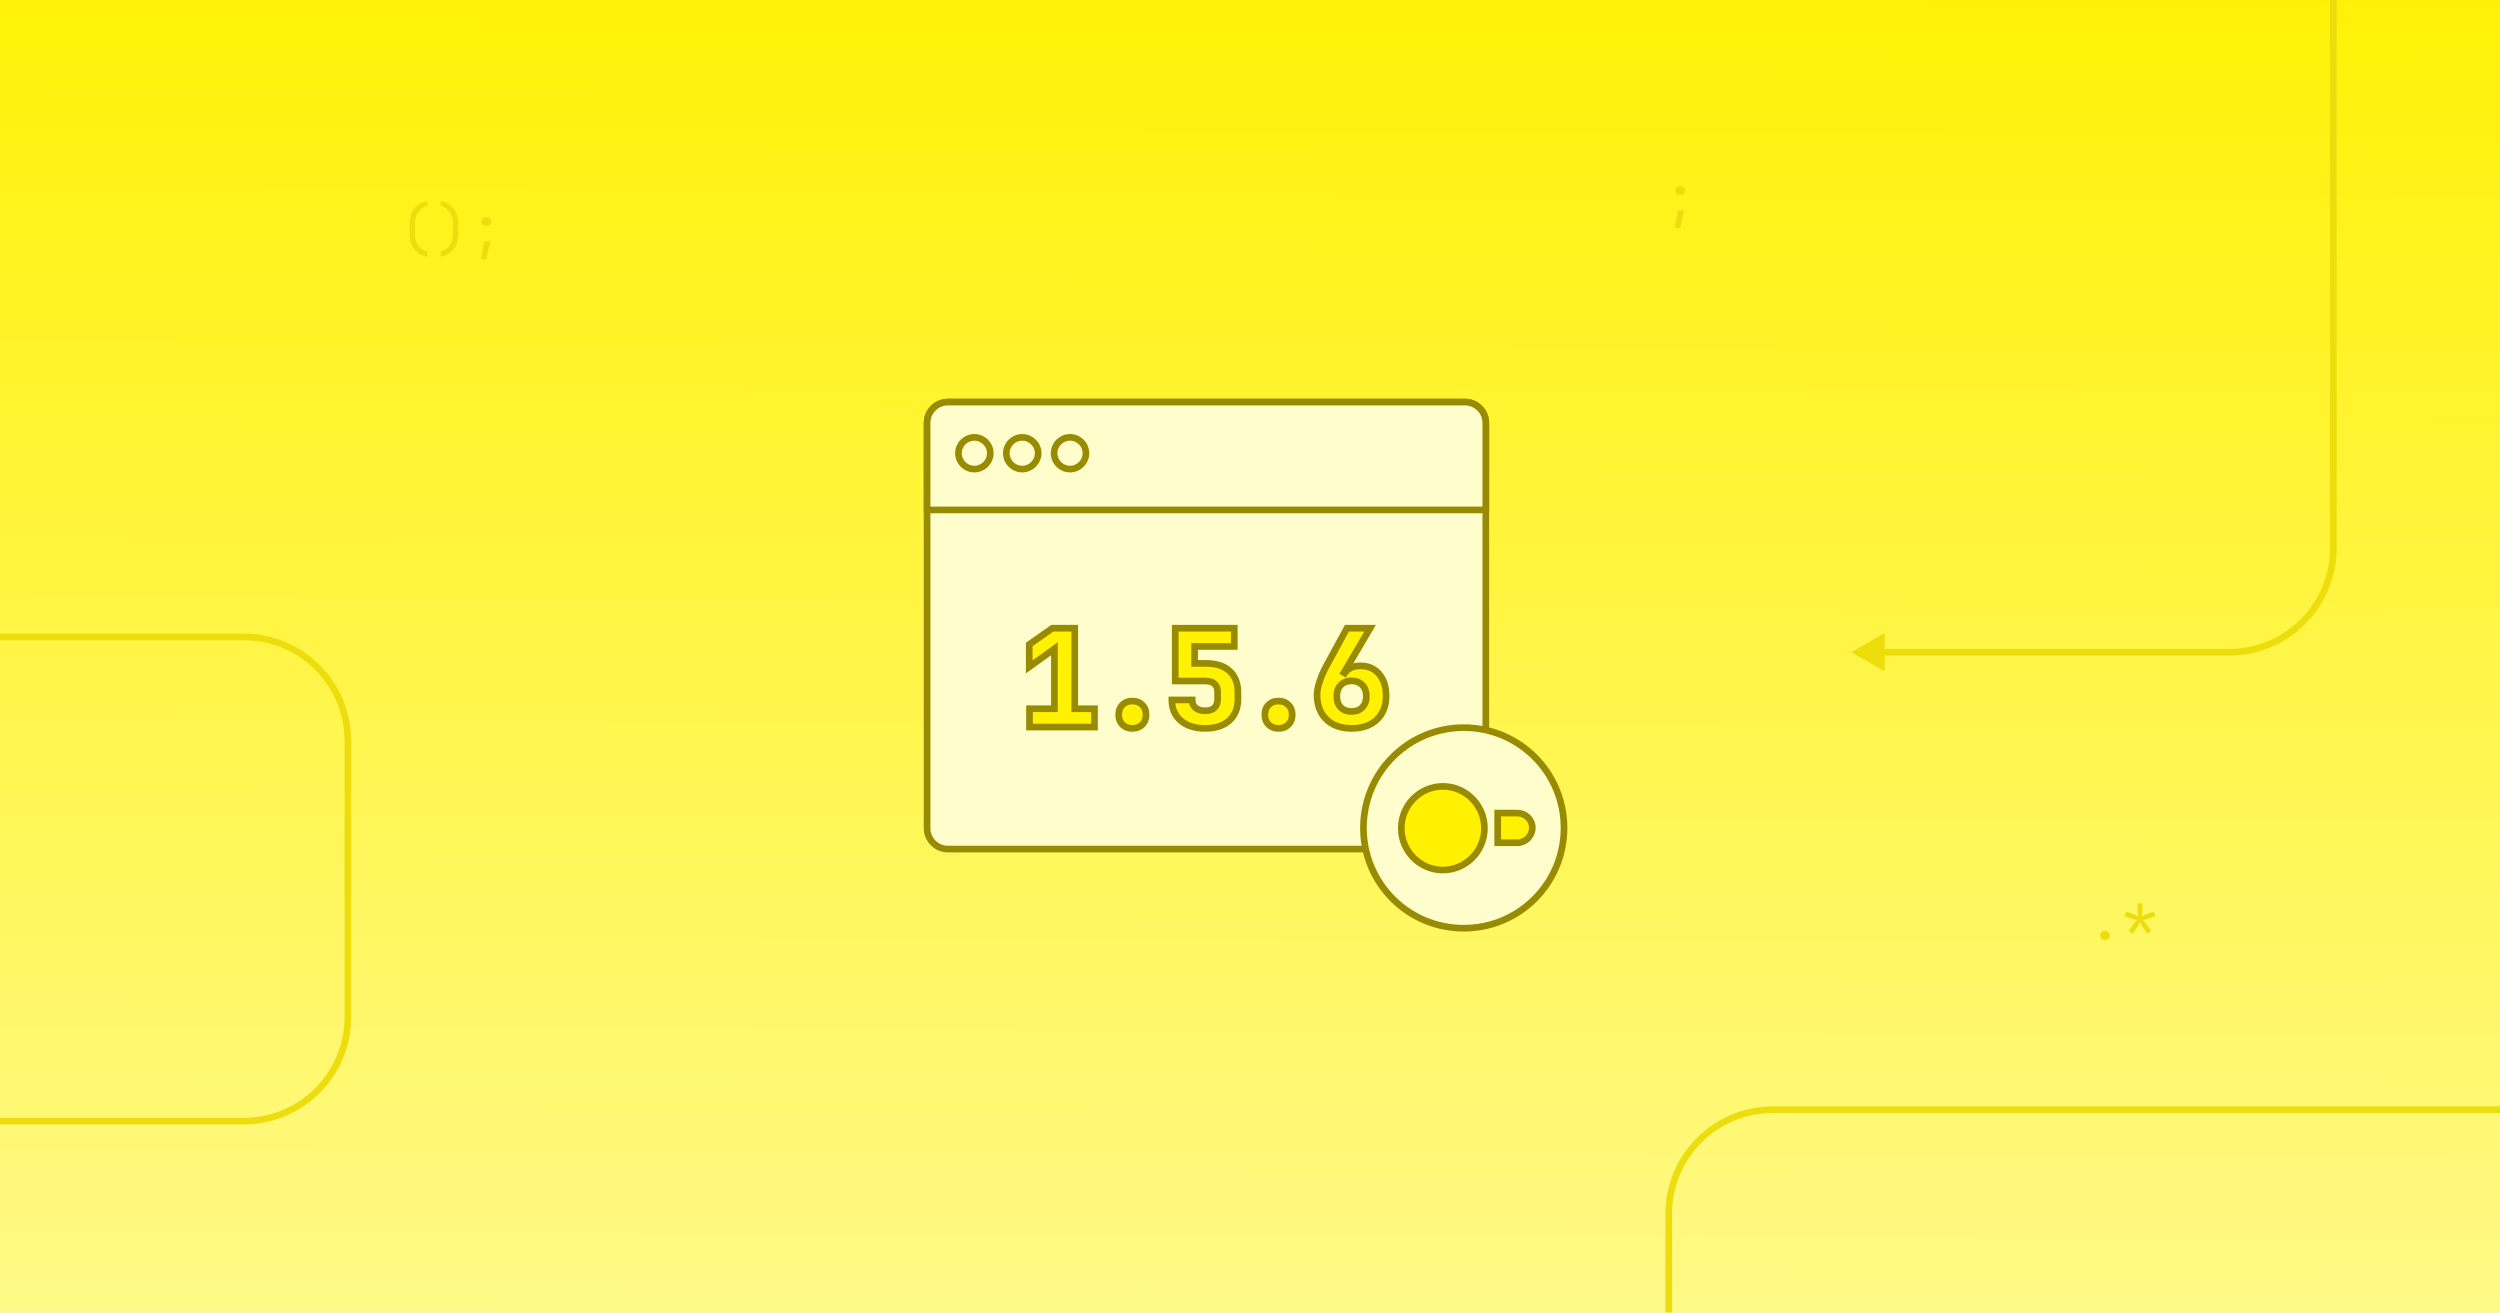
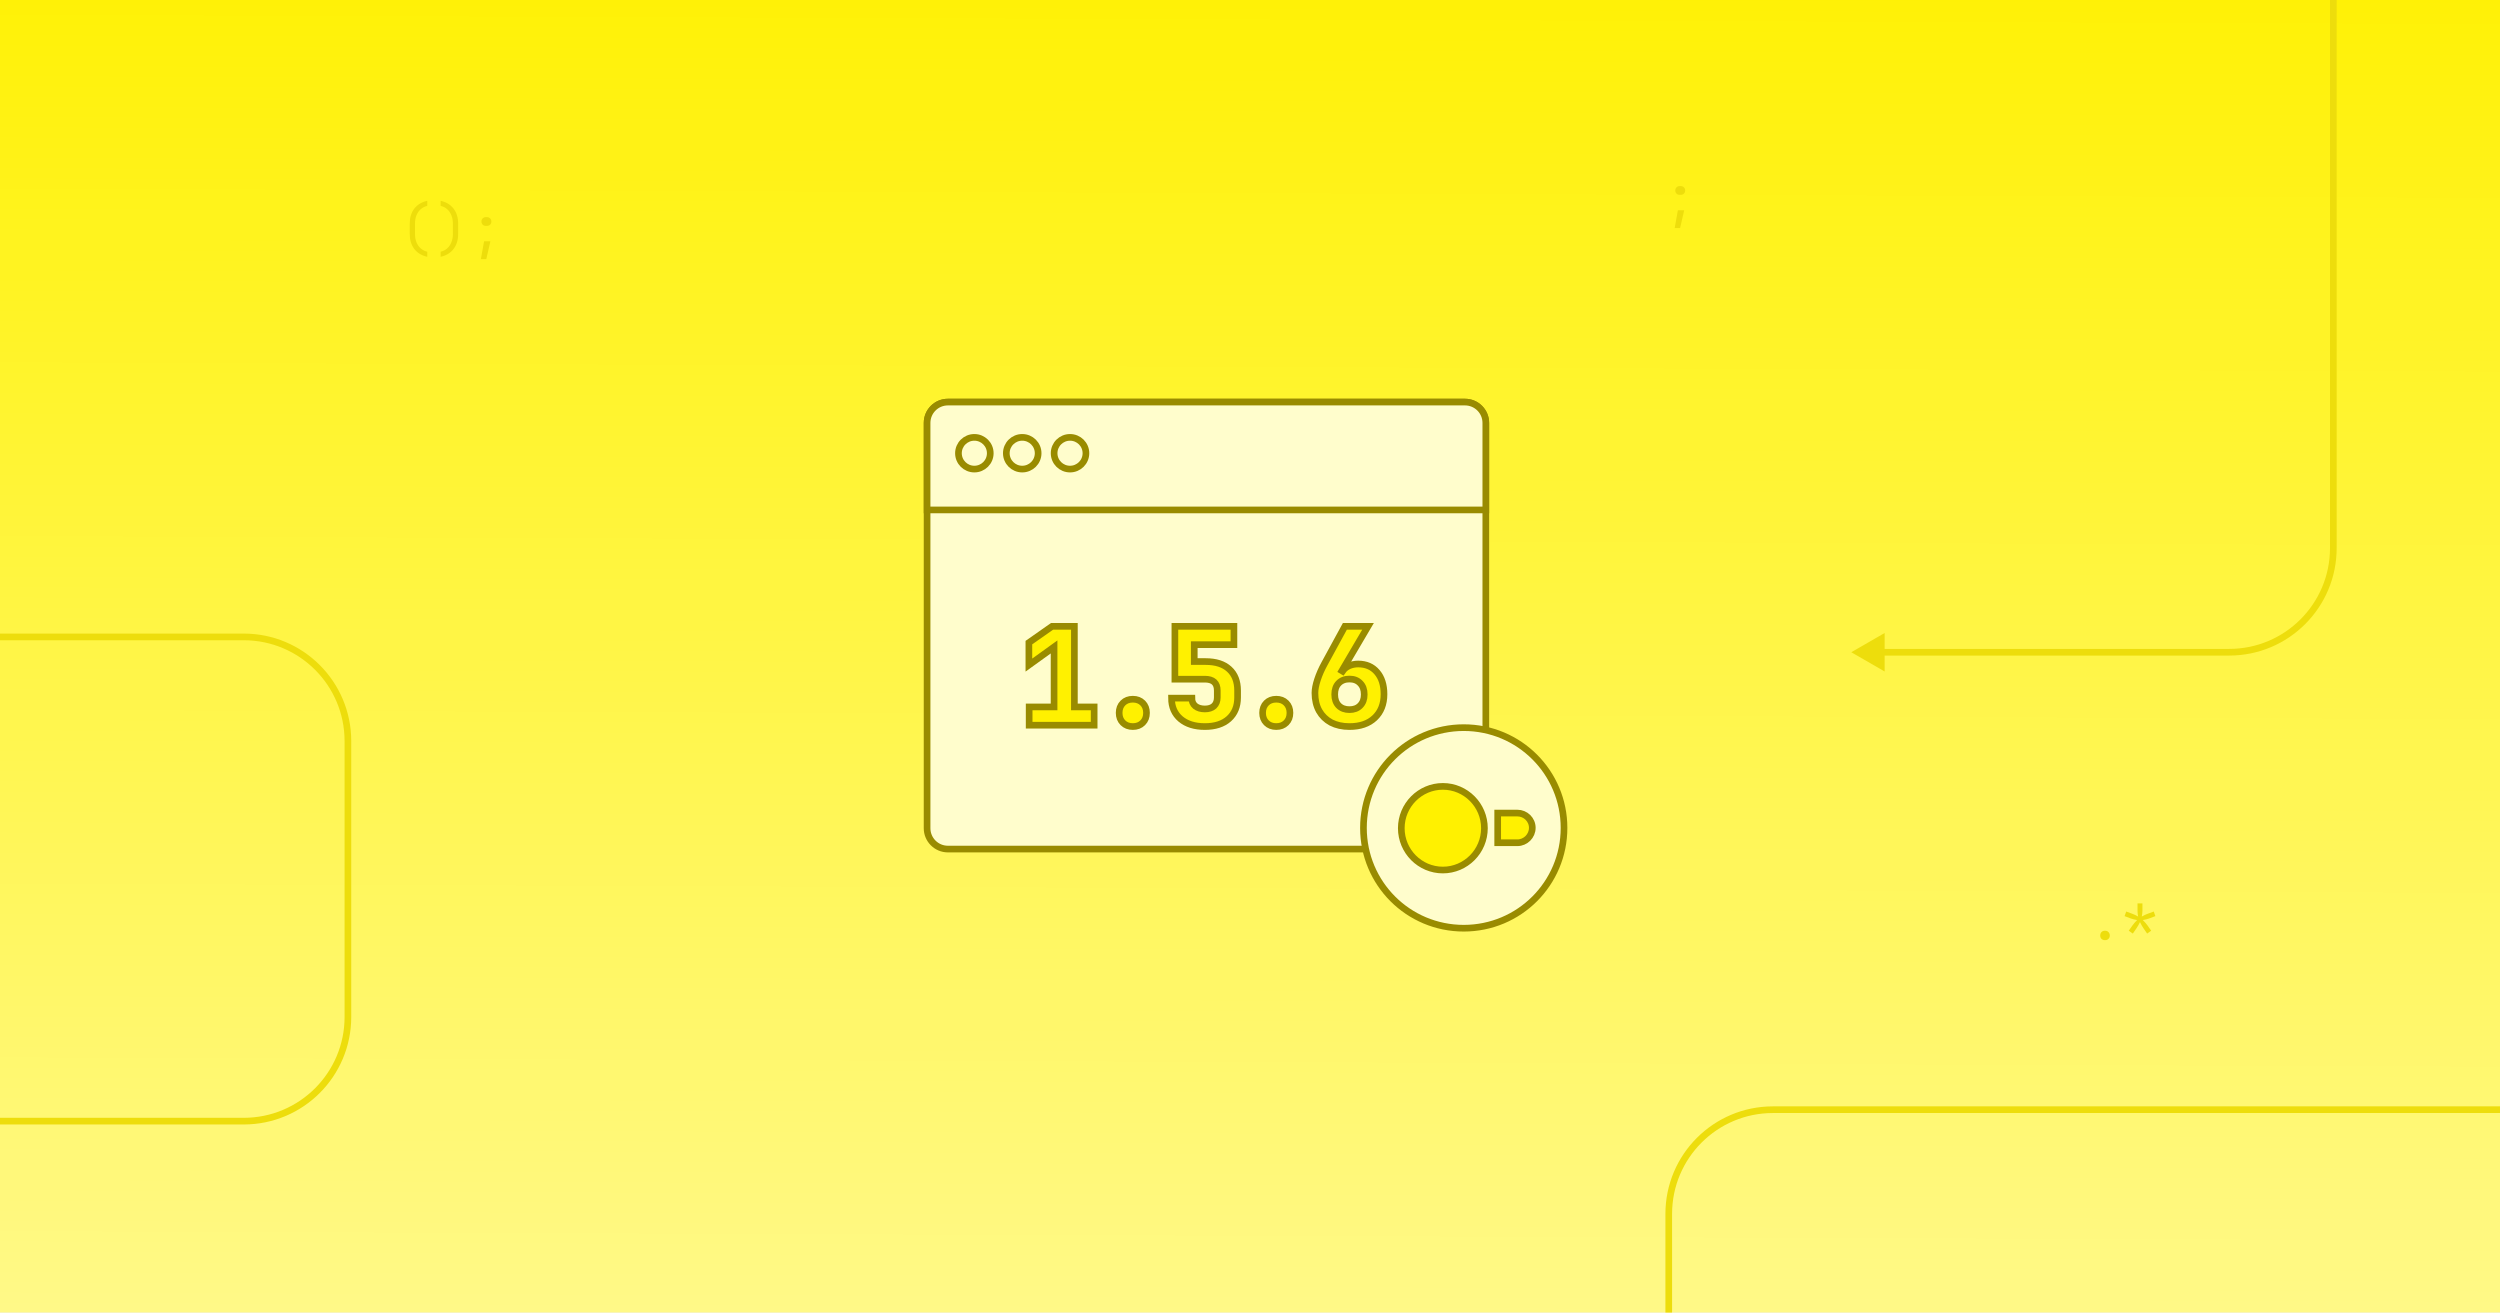
<svg xmlns="http://www.w3.org/2000/svg" width="1200" height="630" viewBox="0 0 1200 630" fill="none">
  <style id="thin-strokes">@media (min-width: 500px) { [stroke-width="3.2"] { stroke-width: 2; } }</style>
  <g clip-path="url(#clip0_18215_11279)">
    <rect width="1200" height="630" fill="url(#paint0_linear_18215_11279)" />
    <path d="M888.625 313.075L904.625 303.837L904.625 322.313L888.625 313.075ZM1070 313.075L1070 314.675L1070 313.075ZM1120 -129.78L1121.6 -129.78L1121.6 263.075L1120 263.075L1118.4 263.075L1118.4 -129.78L1120 -129.78ZM1070 313.075L1070 314.675L903.025 314.675L903.025 313.075L903.025 311.475L1070 311.475L1070 313.075ZM1120 263.075L1121.6 263.075C1121.6 291.573 1098.5 314.675 1070 314.675L1070 313.075L1070 311.475C1096.73 311.475 1118.4 289.805 1118.4 263.075L1120 263.075Z" fill="#EDDD0C" />
    <path d="M1251.55 532.654L851 532.654C823.386 532.654 801 555.04 801 582.654L801 672.17" stroke="#EDDD0C" stroke-width="3.2" stroke-linecap="round" stroke-linejoin="round" />
    <path d="M-104.004 538.149L116.996 538.149C144.61 538.149 166.996 515.764 166.996 488.149L166.996 355.718C166.996 328.104 144.61 305.718 116.996 305.718L-130.007 305.718" stroke="#EDDD0C" stroke-width="3.2" />
    <path d="M806.225 93.52C805.609 93.52 805.105 93.324 804.713 92.932C804.321 92.54 804.125 92.036 804.125 91.42C804.125 90.823 804.321 90.328 804.713 89.936C805.124 89.525 805.628 89.32 806.225 89.32H806.785C807.383 89.32 807.877 89.525 808.269 89.936C808.68 90.328 808.885 90.823 808.885 91.42C808.885 92.036 808.689 92.54 808.297 92.932C807.905 93.324 807.401 93.52 806.785 93.52H806.225ZM803.845 109.48L805.385 100.912H808.409L806.449 109.48H803.845Z" fill="#EDDD0C" />
    <path d="M205.08 123.263C202.411 122.666 200.339 121.415 198.864 119.511C197.408 117.607 196.68 115.218 196.68 112.343V107.303C196.68 104.429 197.408 102.039 198.864 100.135C200.339 98.231 202.411 96.981 205.08 96.383V98.819C203.885 99.099 202.84 99.631 201.944 100.415C201.067 101.199 200.385 102.179 199.9 103.355C199.433 104.513 199.2 105.829 199.2 107.303V112.343C199.2 113.799 199.433 115.115 199.9 116.291C200.385 117.467 201.067 118.447 201.944 119.231C202.84 120.015 203.885 120.547 205.08 120.827V123.263ZM211.509 123.263V120.827C212.722 120.547 213.768 120.015 214.645 119.231C215.522 118.447 216.194 117.467 216.661 116.291C217.146 115.115 217.389 113.799 217.389 112.343V107.303C217.389 105.829 217.146 104.513 216.661 103.355C216.194 102.179 215.522 101.199 214.645 100.415C213.768 99.631 212.722 99.099 211.509 98.819V96.383C214.178 96.981 216.241 98.231 217.697 100.135C219.172 102.039 219.909 104.429 219.909 107.303V112.343C219.909 115.218 219.172 117.607 217.697 119.511C216.241 121.415 214.178 122.666 211.509 123.263ZM233.198 108.423C232.582 108.423 232.078 108.227 231.686 107.835C231.294 107.443 231.098 106.939 231.098 106.323C231.098 105.726 231.294 105.231 231.686 104.839C232.097 104.429 232.601 104.223 233.198 104.223H233.758C234.355 104.223 234.85 104.429 235.242 104.839C235.653 105.231 235.858 105.726 235.858 106.323C235.858 106.939 235.662 107.443 235.27 107.835C234.878 108.227 234.374 108.423 233.758 108.423H233.198ZM230.818 124.383L232.358 115.815H235.382L233.422 124.383H230.818Z" fill="#EDDD0C" />
    <path d="M1010.4 451.28C1009.71 451.28 1009.15 451.075 1008.72 450.664C1008.31 450.253 1008.1 449.721 1008.1 449.068C1008.1 448.377 1008.31 447.817 1008.72 447.388C1009.15 446.959 1009.71 446.744 1010.4 446.744C1011.09 446.744 1011.64 446.959 1012.05 447.388C1012.48 447.817 1012.7 448.377 1012.7 449.068C1012.7 449.721 1012.48 450.253 1012.05 450.664C1011.64 451.075 1011.09 451.28 1010.4 451.28ZM1023.75 448.116L1021.81 446.744L1023.63 444.14C1023.88 443.804 1024.2 443.393 1024.61 442.908C1025.04 442.423 1025.44 441.993 1025.82 441.62C1025.29 441.545 1024.74 441.433 1024.17 441.284C1023.59 441.135 1023.13 440.995 1022.79 440.864L1019.8 439.744L1020.58 437.532L1023.61 438.652C1023.92 438.764 1024.34 438.941 1024.87 439.184C1025.39 439.427 1025.86 439.679 1026.29 439.94C1026.2 439.455 1026.13 438.96 1026.07 438.456C1026.03 437.933 1026.01 437.495 1026.01 437.14V433.64H1028.37V437.14C1028.37 437.495 1028.34 437.933 1028.28 438.456C1028.23 438.96 1028.15 439.455 1028.06 439.94C1028.51 439.679 1028.98 439.427 1029.49 439.184C1030.01 438.941 1030.44 438.764 1030.77 438.652L1033.8 437.532L1034.58 439.744L1031.59 440.864C1031.25 440.995 1030.79 441.135 1030.21 441.284C1029.63 441.433 1029.08 441.545 1028.56 441.62C1028.93 441.993 1029.34 442.432 1029.77 442.936C1030.19 443.421 1030.52 443.823 1030.75 444.14L1032.57 446.744L1030.63 448.116L1028.81 445.484C1028.59 445.167 1028.32 444.728 1028 444.168C1027.68 443.608 1027.41 443.085 1027.19 442.6C1026.97 443.085 1026.69 443.608 1026.38 444.168C1026.06 444.709 1025.79 445.148 1025.57 445.484L1023.75 448.116Z" fill="#EDDD0C" />
  </g>
  <rect x="445" y="193" width="268.19" height="214.552" rx="10" fill="#FFFDCC" stroke="#998B00" stroke-width="3.2" stroke-miterlimit="10" />
  <path d="M445 203C445 197.477 449.477 193 455 193H703.19C708.713 193 713.19 197.477 713.19 203V244.756H445V203Z" fill="#FFFDCC" stroke="#998B00" stroke-width="3.2" stroke-miterlimit="10" />
  <path d="M467.691 225.16C471.908 225.16 475.326 221.752 475.326 217.549C475.326 213.346 471.908 209.938 467.691 209.938C463.473 209.938 460.055 213.346 460.055 217.549C460.055 221.752 463.473 225.16 467.691 225.16Z" fill="#FFFDCC" stroke="#998B00" stroke-width="3.2" stroke-miterlimit="10" />
  <path d="M490.671 225.16C494.888 225.16 498.307 221.752 498.307 217.549C498.307 213.346 494.888 209.938 490.671 209.938C486.454 209.938 483.035 213.346 483.035 217.549C483.035 221.752 486.454 225.16 490.671 225.16Z" fill="#FFFDCC" stroke="#998B00" stroke-width="3.2" stroke-miterlimit="10" />
  <path d="M513.612 225.16C517.83 225.16 521.248 221.752 521.248 217.549C521.248 213.346 517.83 209.938 513.612 209.938C509.395 209.938 505.977 213.346 505.977 217.549C505.977 221.752 509.395 225.16 513.612 225.16Z" fill="#FFFDCC" stroke="#998B00" stroke-width="3.2" stroke-miterlimit="10" />
-   <path d="M494.157 348.98V340.205H506.117V311.41L494.027 320.12V309.33L505.142 301.53H515.867V340.205H525.357V348.98H494.157ZM543.532 349.63C541.582 349.63 540 349.023 538.787 347.81C537.574 346.597 536.967 345.015 536.967 343.065C536.967 341.115 537.574 339.533 538.787 338.32C540 337.107 541.582 336.5 543.532 336.5C545.482 336.5 547.064 337.107 548.277 338.32C549.49 339.533 550.097 341.115 550.097 343.065C550.097 345.015 549.49 346.597 548.277 347.81C547.064 349.023 545.482 349.63 543.532 349.63ZM578.476 349.63C573.623 349.63 569.745 348.417 566.841 345.99C563.938 343.52 562.486 340.183 562.486 335.98H572.236C572.236 337.583 572.8 338.862 573.926 339.815C575.096 340.725 576.613 341.18 578.476 341.18C580.383 341.18 581.856 340.703 582.896 339.75C583.936 338.753 584.456 337.388 584.456 335.655V332.34C584.456 328.7 582.463 326.88 578.476 326.88H564.111V301.53H592.451V310.305H573.406V318.43H578.866C583.763 318.43 587.533 319.643 590.176 322.07C592.863 324.497 594.206 327.92 594.206 332.34V335.655C594.206 339.988 592.798 343.412 589.981 345.925C587.208 348.395 583.373 349.63 578.476 349.63ZM613.681 349.63C611.731 349.63 610.149 349.023 608.936 347.81C607.723 346.597 607.116 345.015 607.116 343.065C607.116 341.115 607.723 339.533 608.936 338.32C610.149 337.107 611.731 336.5 613.681 336.5C615.631 336.5 617.213 337.107 618.426 338.32C619.639 339.533 620.246 341.115 620.246 343.065C620.246 345.015 619.639 346.597 618.426 347.81C617.213 349.023 615.631 349.63 613.681 349.63ZM648.756 349.63C645.376 349.63 642.429 348.98 639.916 347.68C637.446 346.337 635.539 344.473 634.196 342.09C632.852 339.663 632.181 336.803 632.181 333.51C632.181 331.733 632.592 329.588 633.416 327.075C634.239 324.562 635.366 322.005 636.796 319.405L646.546 301.53H657.661L645.116 322.85L645.441 323.045C646.177 321.962 647.196 321.117 648.496 320.51C649.839 319.903 651.312 319.6 652.916 319.6C656.729 319.6 659.741 320.9 661.951 323.5C664.204 326.1 665.331 329.632 665.331 334.095C665.331 338.862 663.836 342.653 660.846 345.47C657.899 348.243 653.869 349.63 648.756 349.63ZM648.756 341.505C650.922 341.505 652.634 340.855 653.891 339.555C655.191 338.255 655.841 336.478 655.841 334.225C655.841 331.928 655.191 330.13 653.891 328.83C652.634 327.487 650.922 326.815 648.756 326.815C646.589 326.815 644.856 327.487 643.556 328.83C642.299 330.13 641.671 331.928 641.671 334.225C641.671 336.478 642.299 338.255 643.556 339.555C644.856 340.855 646.589 341.505 648.756 341.505Z" fill="#FFF100" />
-   <path d="M494.157 348.98H492.557V350.58H494.157V348.98ZM494.157 340.205V338.605H492.557V340.205H494.157ZM506.117 340.205V341.805H507.717V340.205H506.117ZM506.117 311.41H507.717V308.285L505.182 310.112L506.117 311.41ZM494.027 320.12H492.427V323.245L494.962 321.418L494.027 320.12ZM494.027 309.33L493.108 308.02L492.427 308.498V309.33H494.027ZM505.142 301.53V299.93H504.637L504.223 300.22L505.142 301.53ZM515.867 301.53H517.467V299.93H515.867V301.53ZM515.867 340.205H514.267V341.805H515.867V340.205ZM525.357 340.205H526.957V338.605H525.357V340.205ZM525.357 348.98V350.58H526.957V348.98H525.357ZM494.157 348.98H495.757V340.205H494.157H492.557V348.98H494.157ZM494.157 340.205V341.805H506.117V340.205V338.605H494.157V340.205ZM506.117 340.205H507.717V311.41H506.117H504.517V340.205H506.117ZM506.117 311.41L505.182 310.112L493.092 318.822L494.027 320.12L494.962 321.418L507.052 312.708L506.117 311.41ZM494.027 320.12H495.627V309.33H494.027H492.427V320.12H494.027ZM494.027 309.33L494.946 310.64L506.061 302.84L505.142 301.53L504.223 300.22L493.108 308.02L494.027 309.33ZM505.142 301.53V303.13H515.867V301.53V299.93H505.142V301.53ZM515.867 301.53H514.267V340.205H515.867H517.467V301.53H515.867ZM515.867 340.205V341.805H525.357V340.205V338.605H515.867V340.205ZM525.357 340.205H523.757V348.98H525.357H526.957V340.205H525.357ZM525.357 348.98V347.38H494.157V348.98V350.58H525.357V348.98ZM538.787 347.81L537.655 348.941V348.941L538.787 347.81ZM538.787 338.32L537.655 337.189V337.189L538.787 338.32ZM548.277 347.81L549.408 348.941L548.277 347.81ZM543.532 349.63V348.03C541.943 348.03 540.79 347.55 539.918 346.679L538.787 347.81L537.655 348.941C539.211 350.497 541.22 351.23 543.532 351.23V349.63ZM538.787 347.81L539.918 346.679C539.047 345.807 538.567 344.654 538.567 343.065H536.967H535.367C535.367 345.376 536.1 347.386 537.655 348.941L538.787 347.81ZM536.967 343.065H538.567C538.567 341.476 539.047 340.323 539.918 339.451L538.787 338.32L537.655 337.189C536.1 338.744 535.367 340.754 535.367 343.065H536.967ZM538.787 338.32L539.918 339.451C540.79 338.58 541.943 338.1 543.532 338.1V336.5V334.9C541.22 334.9 539.211 335.633 537.655 337.189L538.787 338.32ZM543.532 336.5V338.1C545.12 338.1 546.274 338.58 547.145 339.451L548.277 338.32L549.408 337.189C547.853 335.633 545.843 334.9 543.532 334.9V336.5ZM548.277 338.32L547.145 339.451C548.017 340.323 548.497 341.476 548.497 343.065H550.097H551.697C551.697 340.754 550.963 338.744 549.408 337.189L548.277 338.32ZM550.097 343.065H548.497C548.497 344.654 548.017 345.807 547.145 346.679L548.277 347.81L549.408 348.941C550.963 347.386 551.697 345.376 551.697 343.065H550.097ZM548.277 347.81L547.145 346.679C546.274 347.55 545.12 348.03 543.532 348.03V349.63V351.23C545.843 351.23 547.853 350.497 549.408 348.941L548.277 347.81ZM566.841 345.99L565.805 347.209L565.815 347.218L566.841 345.99ZM562.486 335.98V334.38H560.886V335.98H562.486ZM572.236 335.98H573.836V334.38H572.236V335.98ZM573.926 339.815L572.893 341.036L572.918 341.058L572.944 341.078L573.926 339.815ZM582.896 339.75L583.978 340.929L583.991 340.917L584.003 340.905L582.896 339.75ZM564.111 326.88H562.511V328.48H564.111V326.88ZM564.111 301.53V299.93H562.511V301.53H564.111ZM592.451 301.53H594.051V299.93H592.451V301.53ZM592.451 310.305V311.905H594.051V310.305H592.451ZM573.406 310.305V308.705H571.806V310.305H573.406ZM573.406 318.43H571.806V320.03H573.406V318.43ZM590.176 322.07L589.094 323.249L589.104 323.257L590.176 322.07ZM589.981 345.925L591.046 347.12L591.047 347.119L589.981 345.925ZM578.476 349.63V348.03C573.89 348.03 570.41 346.887 567.868 344.762L566.841 345.99L565.815 347.218C569.08 349.946 573.356 351.23 578.476 351.23V349.63ZM566.841 345.99L567.878 344.771C565.372 342.639 564.086 339.769 564.086 335.98H562.486H560.886C560.886 340.598 562.505 344.401 565.805 347.209L566.841 345.99ZM562.486 335.98V337.58H572.236V335.98V334.38H562.486V335.98ZM572.236 335.98H570.636C570.636 338.008 571.373 339.751 572.893 341.036L573.926 339.815L574.96 338.594C574.226 337.973 573.836 337.159 573.836 335.98H572.236ZM573.926 339.815L572.944 341.078C574.461 342.257 576.35 342.78 578.476 342.78V341.18V339.58C576.876 339.58 575.732 339.193 574.909 338.552L573.926 339.815ZM578.476 341.18V342.78C580.641 342.78 582.552 342.236 583.978 340.929L582.896 339.75L581.815 338.571C581.161 339.17 580.126 339.58 578.476 339.58V341.18ZM582.896 339.75L584.003 340.905C585.421 339.546 586.056 337.729 586.056 335.655H584.456H582.856C582.856 337.048 582.452 337.96 581.789 338.595L582.896 339.75ZM584.456 335.655H586.056V332.34H584.456H582.856V335.655H584.456ZM584.456 332.34H586.056C586.056 330.234 585.473 328.372 584.04 327.063C582.635 325.78 580.682 325.28 578.476 325.28V326.88V328.48C580.257 328.48 581.295 328.89 581.883 329.427C582.443 329.938 582.856 330.806 582.856 332.34H584.456ZM578.476 326.88V325.28H564.111V326.88V328.48H578.476V326.88ZM564.111 326.88H565.711V301.53H564.111H562.511V326.88H564.111ZM564.111 301.53V303.13H592.451V301.53V299.93H564.111V301.53ZM592.451 301.53H590.851V310.305H592.451H594.051V301.53H592.451ZM592.451 310.305V308.705H573.406V310.305V311.905H592.451V310.305ZM573.406 310.305H571.806V318.43H573.406H575.006V310.305H573.406ZM573.406 318.43V320.03H578.866V318.43V316.83H573.406V318.43ZM578.866 318.43V320.03C583.51 320.03 586.84 321.179 589.094 323.249L590.176 322.07L591.258 320.891C588.227 318.108 584.016 316.83 578.866 316.83V318.43ZM590.176 322.07L589.104 323.257C591.382 325.315 592.606 328.264 592.606 332.34H594.206H595.806C595.806 327.576 594.344 323.678 591.249 320.883L590.176 322.07ZM594.206 332.34H592.606V335.655H594.206H595.806V332.34H594.206ZM594.206 335.655H592.606C592.606 339.607 591.341 342.568 588.916 344.731L589.981 345.925L591.047 347.119C594.256 344.256 595.806 340.37 595.806 335.655H594.206ZM589.981 345.925L588.917 344.73C586.52 346.865 583.108 348.03 578.476 348.03V349.63V351.23C583.638 351.23 587.896 349.925 591.046 347.12L589.981 345.925ZM608.936 347.81L607.805 348.941V348.941L608.936 347.81ZM608.936 338.32L607.805 337.189V337.189L608.936 338.32ZM618.426 347.81L619.557 348.941L618.426 347.81ZM613.681 349.63V348.03C612.092 348.03 610.939 347.55 610.067 346.679L608.936 347.81L607.805 348.941C609.36 350.497 611.37 351.23 613.681 351.23V349.63ZM608.936 347.81L610.067 346.679C609.196 345.807 608.716 344.654 608.716 343.065H607.116H605.516C605.516 345.376 606.25 347.386 607.805 348.941L608.936 347.81ZM607.116 343.065H608.716C608.716 341.476 609.196 340.323 610.067 339.451L608.936 338.32L607.805 337.189C606.25 338.744 605.516 340.754 605.516 343.065H607.116ZM608.936 338.32L610.067 339.451C610.939 338.58 612.092 338.1 613.681 338.1V336.5V334.9C611.37 334.9 609.36 335.633 607.805 337.189L608.936 338.32ZM613.681 336.5V338.1C615.27 338.1 616.423 338.58 617.295 339.451L618.426 338.32L619.557 337.189C618.002 335.633 615.992 334.9 613.681 334.9V336.5ZM618.426 338.32L617.295 339.451C618.166 340.323 618.646 341.476 618.646 343.065H620.246H621.846C621.846 340.754 621.113 338.744 619.557 337.189L618.426 338.32ZM620.246 343.065H618.646C618.646 344.654 618.166 345.807 617.295 346.679L618.426 347.81L619.557 348.941C621.113 347.386 621.846 345.376 621.846 343.065H620.246ZM618.426 347.81L617.295 346.679C616.423 347.55 615.27 348.03 613.681 348.03V349.63V351.23C615.992 351.23 618.002 350.497 619.557 348.941L618.426 347.81ZM639.916 347.68L639.151 349.086L639.166 349.093L639.181 349.101L639.916 347.68ZM634.196 342.09L632.796 342.865L632.802 342.876L634.196 342.09ZM633.416 327.075L631.895 326.577L633.416 327.075ZM636.796 319.405L638.198 320.176L638.2 320.171L636.796 319.405ZM646.546 301.53V299.93H645.596L645.141 300.764L646.546 301.53ZM657.661 301.53L659.04 302.341L660.459 299.93H657.661V301.53ZM645.116 322.85L643.737 322.039L642.932 323.406L644.292 324.222L645.116 322.85ZM645.441 323.045L644.617 324.417L645.914 325.195L646.764 323.945L645.441 323.045ZM648.496 320.51L647.837 319.052L647.828 319.056L647.819 319.06L648.496 320.51ZM661.951 323.5L660.732 324.536L660.737 324.542L660.742 324.548L661.951 323.5ZM660.846 345.47L661.942 346.635L661.943 346.635L660.846 345.47ZM653.891 339.555L652.759 338.424L652.75 338.433L652.74 338.443L653.891 339.555ZM653.891 328.83L652.722 329.923L652.74 329.942L652.759 329.961L653.891 328.83ZM643.556 328.83L642.406 327.717L642.405 327.718L643.556 328.83ZM643.556 339.555L642.405 340.667L642.415 340.677L642.424 340.686L643.556 339.555ZM648.756 349.63V348.03C645.582 348.03 642.897 347.421 640.651 346.259L639.916 347.68L639.181 349.101C641.961 350.539 645.169 351.23 648.756 351.23V349.63ZM639.916 347.68L640.68 346.274C638.466 345.07 636.781 343.419 635.59 341.304L634.196 342.09L632.802 342.876C634.297 345.528 636.425 347.603 639.151 349.086L639.916 347.68ZM634.196 342.09L635.595 341.315C634.406 339.166 633.781 336.583 633.781 333.51H632.181H630.581C630.581 337.024 631.299 340.16 632.796 342.865L634.196 342.09ZM632.181 333.51H633.781C633.781 331.964 634.142 329.996 634.936 327.573L633.416 327.075L631.895 326.577C631.042 329.18 630.581 331.503 630.581 333.51H632.181ZM633.416 327.075L634.936 327.573C635.725 325.165 636.81 322.699 638.198 320.176L636.796 319.405L635.394 318.634C633.922 321.311 632.753 323.958 631.895 326.577L633.416 327.075ZM636.796 319.405L638.2 320.171L647.95 302.296L646.546 301.53L645.141 300.764L635.391 318.639L636.796 319.405ZM646.546 301.53V303.13H657.661V301.53V299.93H646.546V301.53ZM657.661 301.53L656.282 300.719L643.737 322.039L645.116 322.85L646.495 323.661L659.04 302.341L657.661 301.53ZM645.116 322.85L644.292 324.222L644.617 324.417L645.441 323.045L646.264 321.673L645.939 321.478L645.116 322.85ZM645.441 323.045L646.764 323.945C647.323 323.122 648.108 322.457 649.172 321.96L648.496 320.51L647.819 319.06C646.284 319.777 645.031 320.801 644.118 322.145L645.441 323.045ZM648.496 320.51L649.154 321.968C650.273 321.463 651.519 321.2 652.916 321.2V319.6V318C651.105 318 649.405 318.344 647.837 319.052L648.496 320.51ZM652.916 319.6V321.2C656.322 321.2 658.864 322.339 660.732 324.536L661.951 323.5L663.17 322.464C660.618 319.461 657.136 318 652.916 318V319.6ZM661.951 323.5L660.742 324.548C662.676 326.779 663.731 329.9 663.731 334.095H665.331H666.931C666.931 329.364 665.732 325.421 663.16 322.452L661.951 323.5ZM665.331 334.095H663.731C663.731 338.498 662.365 341.84 659.749 344.305L660.846 345.47L661.943 346.635C665.306 343.466 666.931 339.225 666.931 334.095H665.331ZM660.846 345.47L659.749 344.305C657.172 346.731 653.573 348.03 648.756 348.03V349.63V351.23C654.165 351.23 658.626 349.756 661.942 346.635L660.846 345.47ZM648.756 341.505V343.105C651.263 343.105 653.424 342.34 655.041 340.667L653.891 339.555L652.74 338.443C651.844 339.37 650.581 339.905 648.756 339.905V341.505ZM653.891 339.555L655.022 340.686C656.687 339.021 657.441 336.801 657.441 334.225H655.841H654.241C654.241 336.156 653.694 337.489 652.759 338.424L653.891 339.555ZM655.841 334.225H657.441C657.441 331.616 656.693 329.369 655.022 327.699L653.891 328.83L652.759 329.961C653.689 330.891 654.241 332.241 654.241 334.225H655.841ZM653.891 328.83L655.059 327.737C653.446 326.013 651.279 325.215 648.756 325.215V326.815V328.415C650.565 328.415 651.822 328.961 652.722 329.923L653.891 328.83ZM648.756 326.815V325.215C646.231 325.215 644.056 326.012 642.406 327.717L643.556 328.83L644.705 329.943C645.656 328.961 646.947 328.415 648.756 328.415V326.815ZM643.556 328.83L642.405 327.718C640.788 329.391 640.071 331.631 640.071 334.225H641.671H643.271C643.271 332.226 643.81 330.869 644.706 329.942L643.556 328.83ZM641.671 334.225H640.071C640.071 336.786 640.793 338.999 642.405 340.667L643.556 339.555L644.706 338.443C643.805 337.511 643.271 336.171 643.271 334.225H641.671ZM643.556 339.555L642.424 340.686C644.077 342.34 646.246 343.105 648.756 343.105V341.505V339.905C646.932 339.905 645.634 339.37 644.687 338.424L643.556 339.555Z" fill="#998B00" />
+   <path d="M493.993 348.1V339.325H505.953V310.53L493.863 319.24V308.45L504.978 300.65H515.703V339.325H525.193V348.1H493.993Z" fill="#FFF100" stroke="#998B00" stroke-width="3.2" stroke-miterlimit="10" />
+   <path d="M543.756 348.75C541.806 348.75 540.225 348.143 539.011 346.93C537.798 345.717 537.191 344.135 537.191 342.185C537.191 340.235 537.798 338.653 539.011 337.44C540.225 336.227 541.806 335.62 543.756 335.62C545.706 335.62 547.288 336.227 548.501 337.44C549.715 338.653 550.321 340.235 550.321 342.185C550.321 344.135 549.715 345.717 548.501 346.93C547.288 348.143 545.706 348.75 543.756 348.75Z" fill="#FFF100" stroke="#998B00" stroke-width="3.2" stroke-miterlimit="10" />
+   <path d="M578.314 348.75C573.461 348.75 569.583 347.537 566.679 345.11C563.776 342.64 562.324 339.303 562.324 335.1H572.074C572.074 336.703 572.638 337.982 573.764 338.935C574.934 339.845 576.451 340.3 578.314 340.3C580.221 340.3 581.694 339.823 582.734 338.87C583.774 337.873 584.294 336.508 584.294 334.775V331.46C584.294 327.82 582.301 326 578.314 326H563.949V300.65H592.289V309.425H573.244V317.55H578.704C583.601 317.55 587.371 318.763 590.014 321.19C592.701 323.617 594.044 327.04 594.044 331.46V334.775C594.044 339.108 592.636 342.532 589.819 345.045C587.046 347.515 583.211 348.75 578.314 348.75Z" fill="#FFF100" stroke="#998B00" stroke-width="3.2" stroke-miterlimit="10" />
+   <path d="M612.608 348.75C610.658 348.75 609.076 348.143 607.863 346.93C606.65 345.717 606.043 344.135 606.043 342.185C606.043 340.235 606.65 338.653 607.863 337.44C609.076 336.227 610.658 335.62 612.608 335.62C614.558 335.62 616.14 336.227 617.353 337.44C618.566 338.653 619.173 340.235 619.173 342.185C619.173 344.135 618.566 345.717 617.353 346.93C616.14 348.143 614.558 348.75 612.608 348.75Z" fill="#FFF100" stroke="#998B00" stroke-width="3.2" stroke-miterlimit="10" />
+   <path d="M647.747 348.75C644.367 348.75 641.42 348.1 638.907 346.8C636.437 345.457 634.53 343.593 633.187 341.21C631.844 338.783 631.172 335.923 631.172 332.63C631.172 330.853 631.584 328.708 632.407 326.195C633.23 323.682 634.357 321.125 635.787 318.525L645.537 300.65H656.652L644.107 321.97L644.432 322.165C645.169 321.082 646.187 320.237 647.487 319.63C648.83 319.023 650.304 318.72 651.907 318.72C655.72 318.72 658.732 320.02 660.942 322.62C663.195 325.22 664.322 328.752 664.322 333.215C664.322 337.982 662.827 341.773 659.837 344.59C656.89 347.363 652.86 348.75 647.747 348.75ZM647.747 340.625C649.914 340.625 651.625 339.975 652.882 338.675C654.182 337.375 654.832 335.598 654.832 333.345C654.832 331.048 654.182 329.25 652.882 327.95C651.625 326.607 649.914 325.935 647.747 325.935C645.58 325.935 643.847 326.607 642.547 327.95C641.29 329.25 640.662 331.048 640.662 333.345C640.662 335.598 641.29 337.375 642.547 338.675C643.847 339.975 645.58 340.625 647.747 340.625Z" fill="#FFF100" stroke="#998B00" stroke-width="3.2" stroke-miterlimit="10" />
  <path d="M702.594 445.544C675.963 445.544 654.457 424.037 654.457 397.407C654.457 370.776 675.963 349.27 702.594 349.27C729.225 349.27 750.731 370.776 750.731 397.407C750.731 424.037 729.225 445.544 702.594 445.544Z" fill="#FFFDCC" stroke="#998B00" stroke-width="3.2" stroke-miterlimit="10" stroke-linecap="round" />
  <path d="M728.334 390.275H718.891V404.526H728.334C732.249 404.526 735.503 401.273 735.503 397.358C735.503 393.414 732.249 390.275 728.334 390.275Z" fill="#FFF100" stroke="#998B00" stroke-width="3.2" stroke-miterlimit="10" stroke-linecap="round" />
  <path d="M672.621 397.54C672.621 408.607 681.575 417.617 692.573 417.617C703.57 417.617 712.524 408.607 712.524 397.54C712.524 386.473 703.57 377.464 692.573 377.464C681.575 377.464 672.621 386.473 672.621 397.54Z" fill="#FFF100" stroke="#998B00" stroke-width="3.2" stroke-miterlimit="10" stroke-linecap="round" />
  <defs>
    <linearGradient id="paint0_linear_18215_11279" x1="589" y1="-32.417" x2="586.007" y2="767.006" gradientUnits="userSpaceOnUse">
      <stop stop-color="#FFF100" />
      <stop offset="0.939" stop-color="#FFFA99" />
    </linearGradient>
    <clipPath id="clip0_18215_11279">
      <rect width="1200" height="630" fill="white" />
    </clipPath>
  </defs>
</svg>
